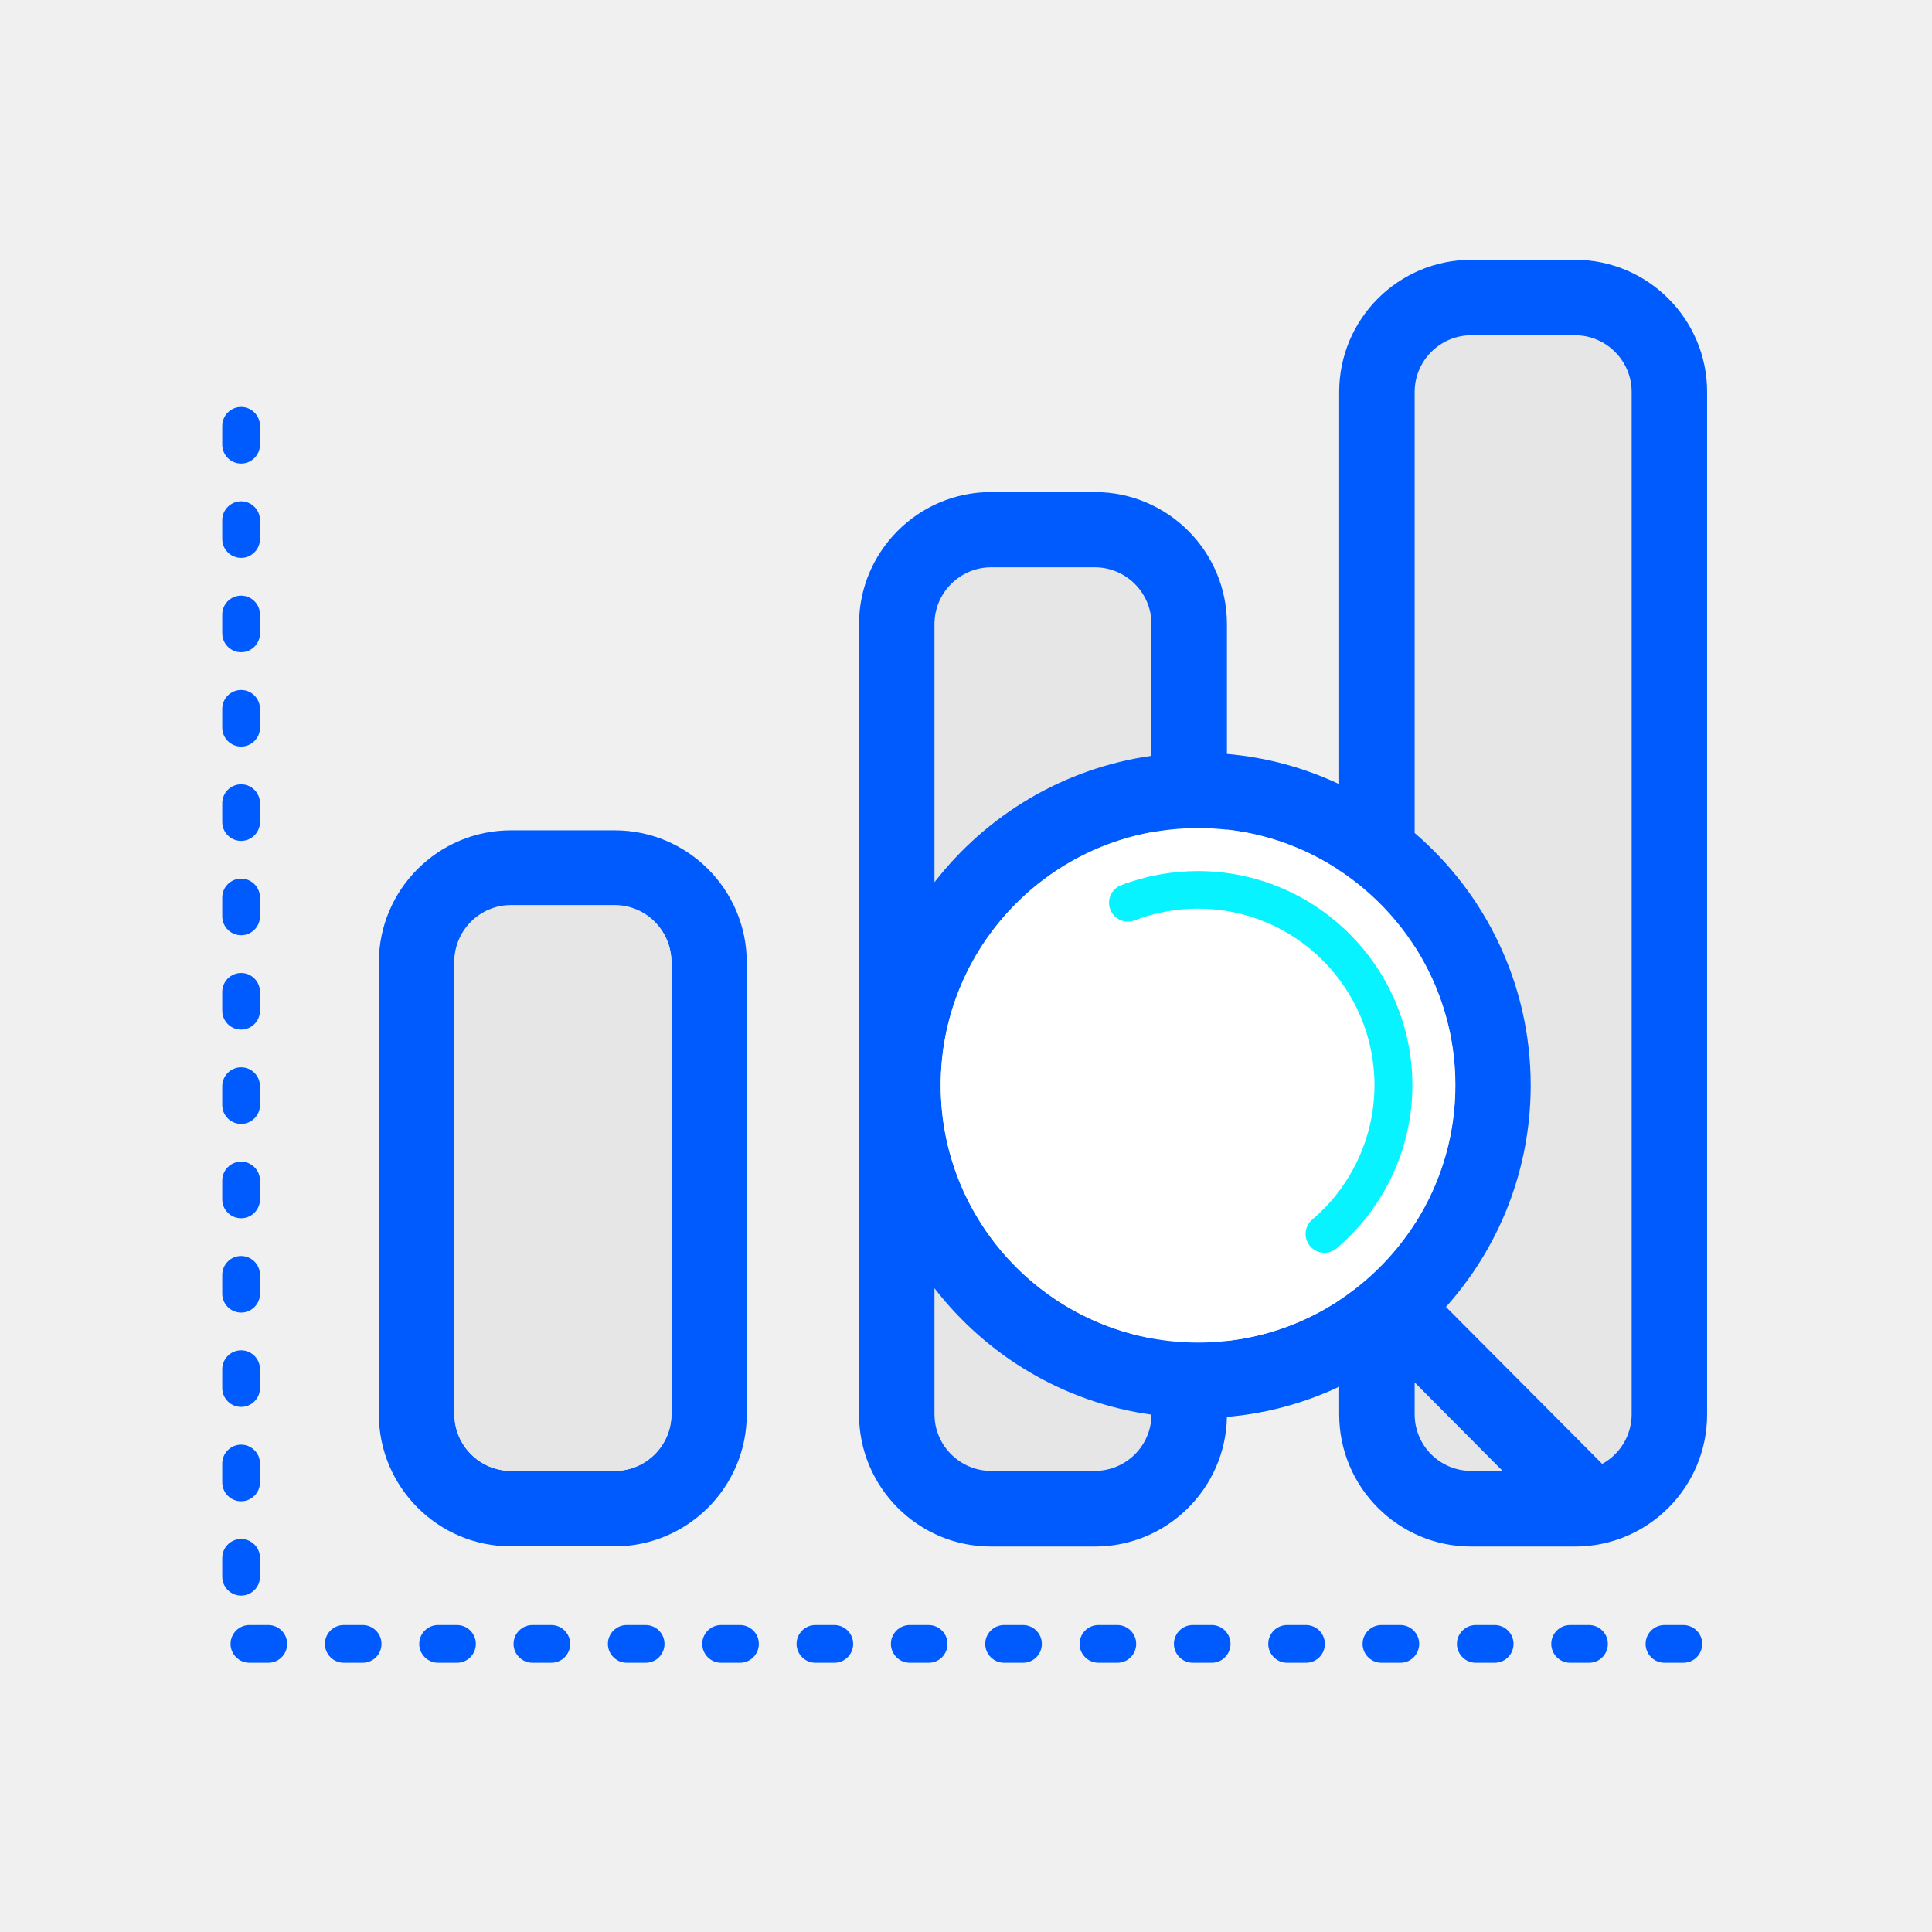
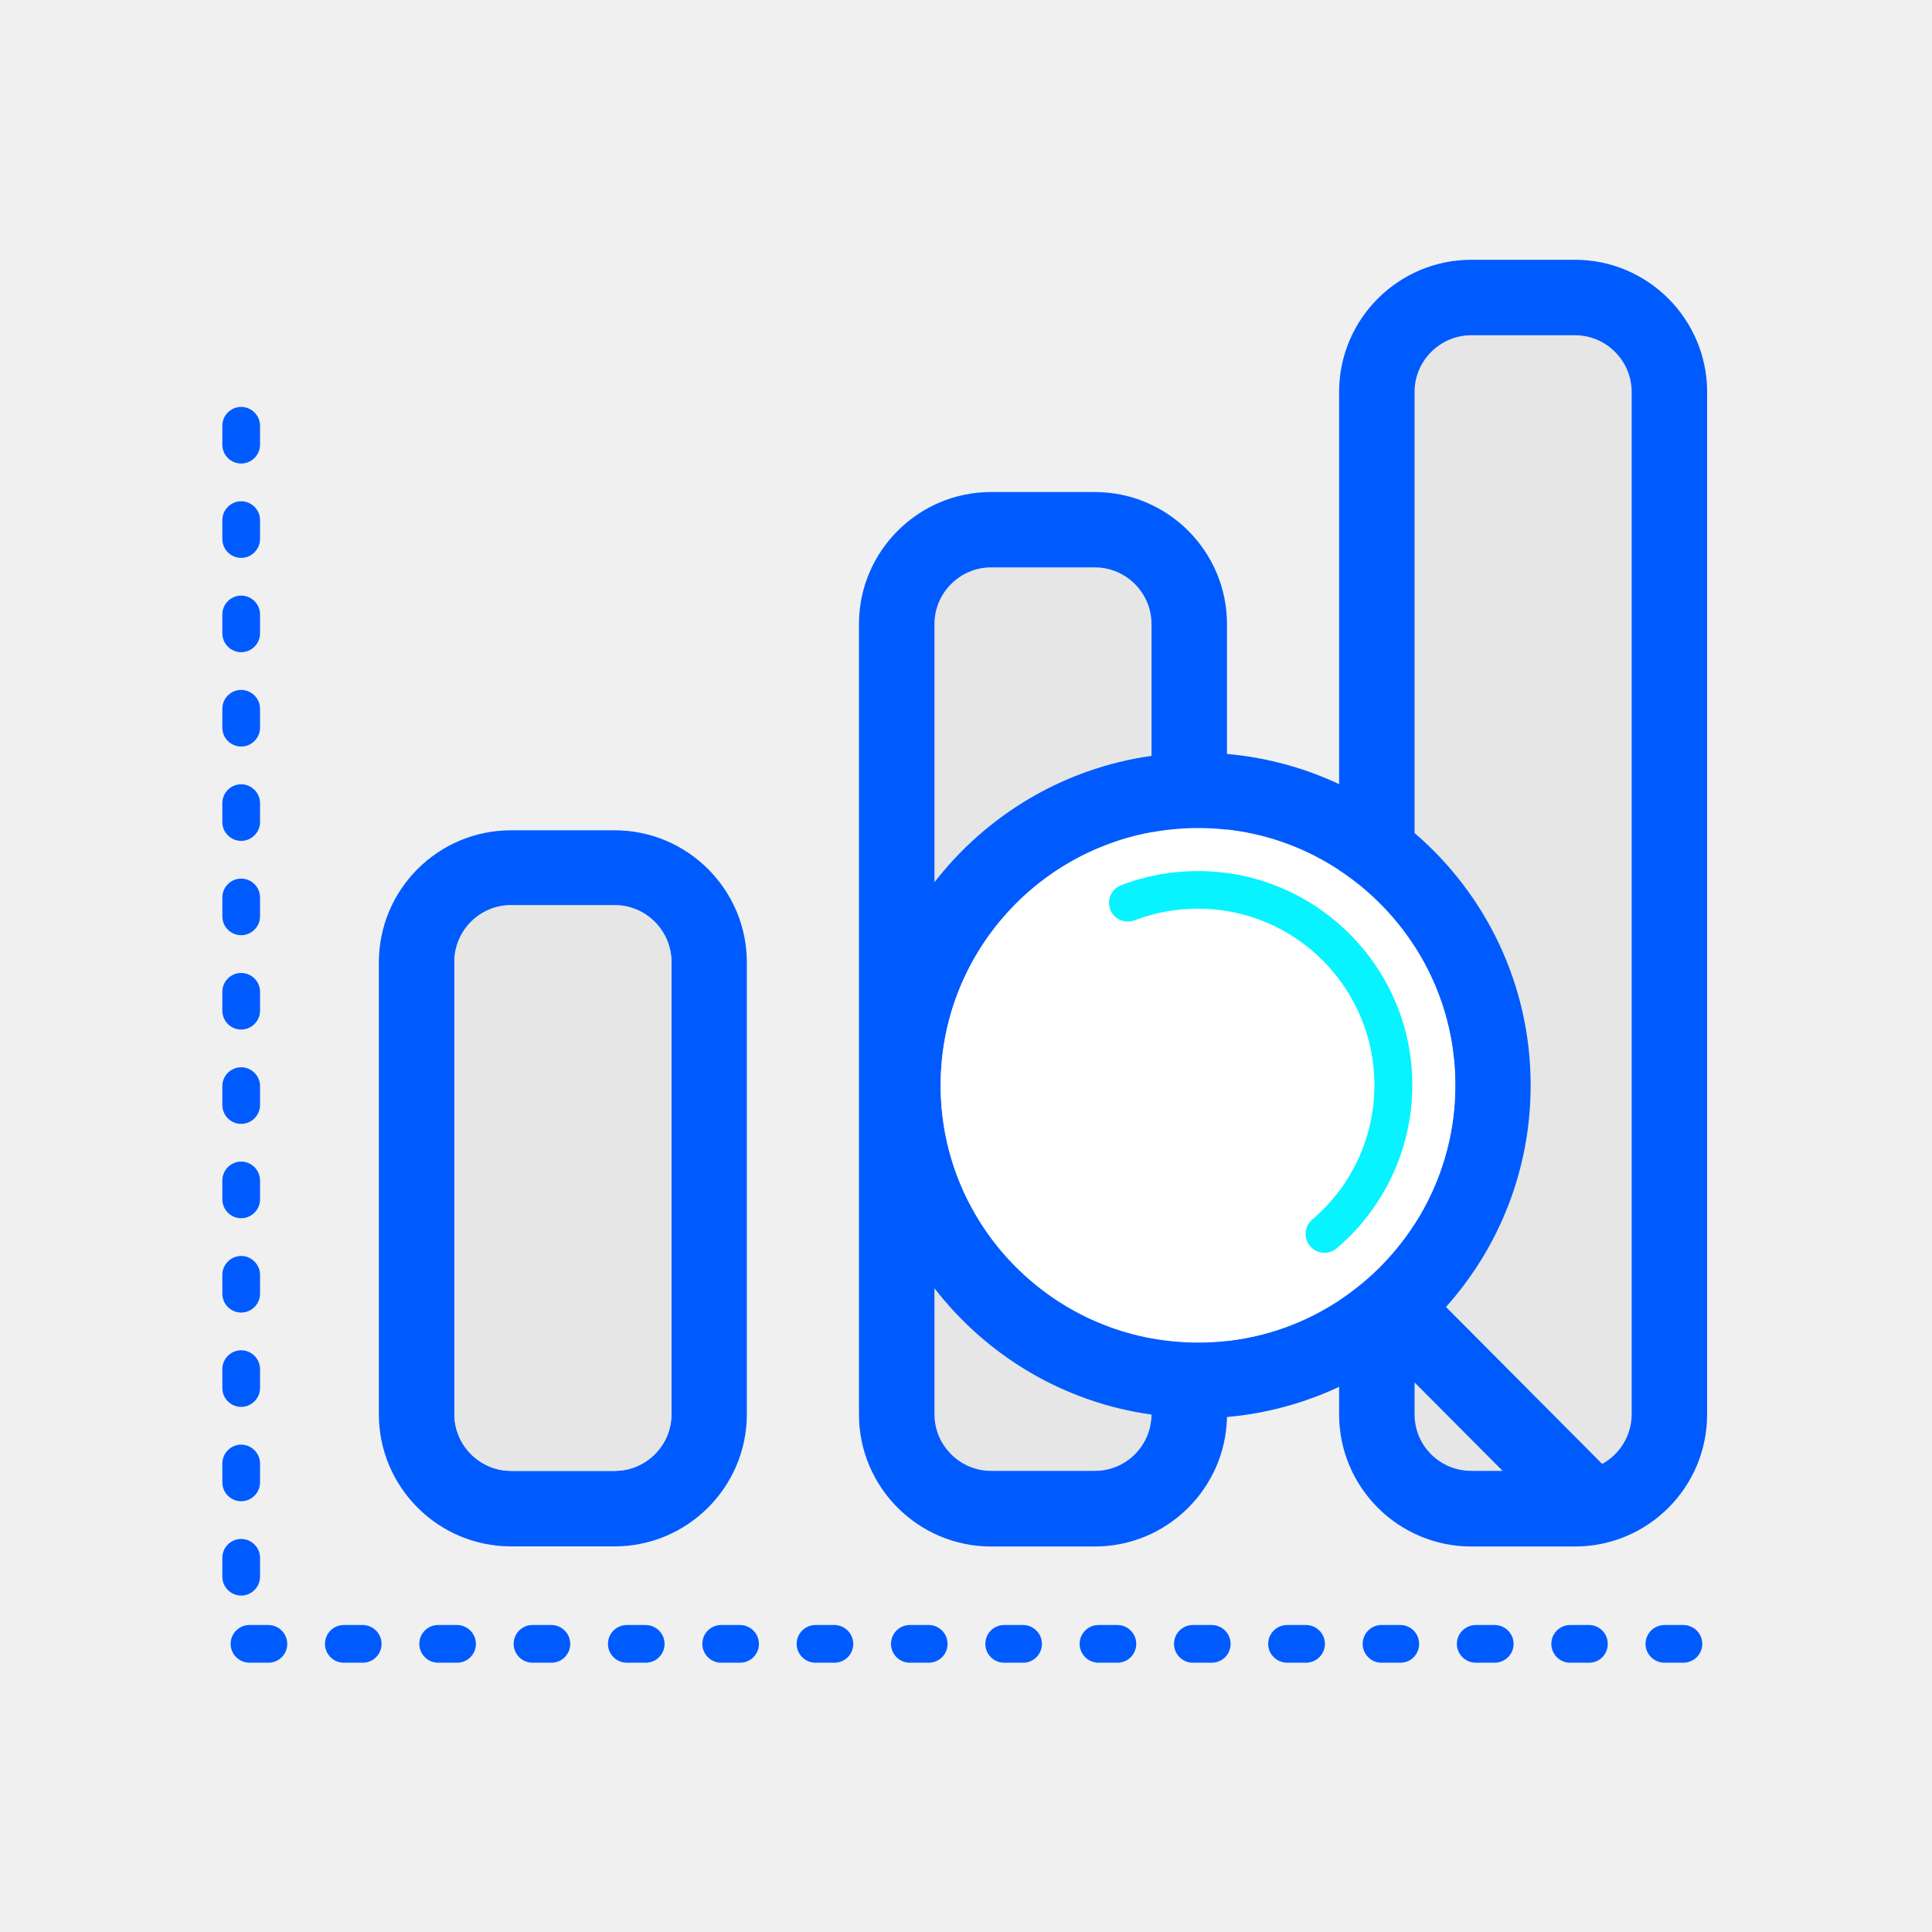
- <svg xmlns="http://www.w3.org/2000/svg" width="800px" height="800px" viewBox="0 0 1024 1024" class="icon" version="1.1">
-   <path d="M325.8 819.6h-55c-38.6 0-70-31.4-70-70V510.1c0-38.6 31.4-70 70-70h55c38.6 0 70 31.4 70 70v239.5c0 38.6-31.4 70-70 70z m-54.9-339.5c-16.5 0-30 13.5-30 30v239.5c0 16.5 13.5 30 30 30h55c16.5 0 30-13.5 30-30V510.1c0-16.5-13.5-30-30-30h-55z" fill="#005BFF" />
-   <path d="M834.8 177.7h-55c-16.5 0-30 13.5-30 30v541.9c0 16.5 13.5 30 30 30h55c16.5 0 30-13.5 30-30V207.7c0-16.5-13.5-30-30-30zM580.3 300.7h-55c-16.5 0-30 13.5-30 30v418.9c0 16.5 13.5 30 30 30h55c16.5 0 30-13.5 30-30V330.7c0-16.5-13.5-30-30-30zM325.8 479.7h-55c-16.5 0-30 13.5-30 30v239.9c0 16.5 13.5 30 30 30h55c16.5 0 30-13.5 30-30V509.7c0-16.5-13.4-30-30-30z" fill="#E6E6E6" />
-   <path d="M834.8 137.7h-55c-38.6 0-70 31.4-70 70v207.9c-18.3-8.6-38.4-14.2-59.5-16v-68.8c0-38.6-31.4-70-70-70h-55c-38.6 0-70 31.4-70 70v418.9c0 38.6 31.4 70 70 70h55c38.2 0 69.3-30.7 70-68.7 21.1-1.8 41.2-7.4 59.5-16v14.7c0 38.6 31.4 70 70 70h55c38.6 0 70-31.4 70-70v-542c0-38.6-31.5-70-70-70z m-85 364c13.6 21.2 21.5 46.4 21.5 73.5 0 27-7.9 52.2-21.5 73.5v-147z m-251.2 73.5c0-66.8 48.2-122.5 111.7-134.1v268.2c-63.5-11.6-111.7-67.3-111.7-134.1z m26.7-274.5h55c16.5 0 30 13.5 30 30v69.9c-46.6 6.6-87.4 31.4-115 67V330.7c0-16.5 13.5-30 30-30z m55 478.9h-55c-16.5 0-30-13.5-30-30v-66.8c27.5 35.6 68.3 60.5 115 67-0.1 16.5-13.5 29.8-30 29.8z m70-68.9v-271c21.8 2.4 42 10 59.5 21.6v227.9c-17.5 11.5-37.7 19.1-59.5 21.5z m99.5 38.9v-16.9l46.6 46.9h-16.6c-16.6 0-30-13.4-30-30z m115 0c0 11.3-6.3 21.2-15.6 26.3l-82.8-83.2c27.9-31.2 44.9-72.4 44.9-117.5 0-53.4-23.9-101.4-61.5-133.7V207.7c0-16.5 13.5-30 30-30h55c16.5 0 30 13.5 30 30v541.9zM892.2 881.3h-10c-5.5 0-10-4.5-10-10s4.5-10 10-10h10c5.5 0 10 4.5 10 10s-4.4 10-10 10z m-50 0h-10c-5.5 0-10-4.5-10-10s4.5-10 10-10h10c5.5 0 10 4.5 10 10s-4.4 10-10 10z m-50 0h-10c-5.5 0-10-4.5-10-10s4.5-10 10-10h10c5.5 0 10 4.5 10 10s-4.4 10-10 10z m-50 0h-10c-5.5 0-10-4.5-10-10s4.5-10 10-10h10c5.5 0 10 4.5 10 10s-4.4 10-10 10z m-50 0h-10c-5.5 0-10-4.5-10-10s4.5-10 10-10h10c5.5 0 10 4.5 10 10s-4.4 10-10 10z m-50 0h-10c-5.5 0-10-4.5-10-10s4.5-10 10-10h10c5.5 0 10 4.5 10 10s-4.4 10-10 10z m-50 0h-10c-5.5 0-10-4.5-10-10s4.5-10 10-10h10c5.5 0 10 4.5 10 10s-4.4 10-10 10z m-50 0h-10c-5.5 0-10-4.5-10-10s4.5-10 10-10h10c5.5 0 10 4.5 10 10s-4.4 10-10 10z m-50 0h-10c-5.5 0-10-4.5-10-10s4.5-10 10-10h10c5.5 0 10 4.5 10 10s-4.4 10-10 10z m-50 0h-10c-5.5 0-10-4.5-10-10s4.5-10 10-10h10c5.5 0 10 4.5 10 10s-4.4 10-10 10z m-50 0h-10c-5.5 0-10-4.5-10-10s4.5-10 10-10h10c5.5 0 10 4.5 10 10s-4.4 10-10 10z m-50 0h-10c-5.5 0-10-4.5-10-10s4.5-10 10-10h10c5.5 0 10 4.5 10 10s-4.4 10-10 10z m-50 0h-10c-5.5 0-10-4.5-10-10s4.5-10 10-10h10c5.5 0 10 4.5 10 10s-4.4 10-10 10z m-50 0h-10c-5.5 0-10-4.5-10-10s4.5-10 10-10h10c5.5 0 10 4.5 10 10s-4.4 10-10 10z m-50 0h-10c-5.5 0-10-4.5-10-10s4.5-10 10-10h10c5.5 0 10 4.5 10 10s-4.4 10-10 10z m-50 0h-10c-5.5 0-10-4.5-10-10s4.5-10 10-10h10c5.5 0 10 4.5 10 10s-4.4 10-10 10z m-14.4-35.6c-5.5 0-10-4.5-10-10v-10c0-5.5 4.5-10 10-10s10 4.5 10 10v10c0 5.5-4.5 10-10 10z m0-50c-5.5 0-10-4.5-10-10v-10c0-5.5 4.5-10 10-10s10 4.5 10 10v10c0 5.5-4.5 10-10 10z m0-50c-5.5 0-10-4.5-10-10v-10c0-5.5 4.5-10 10-10s10 4.5 10 10v10c0 5.5-4.5 10-10 10z m0-50c-5.5 0-10-4.5-10-10v-10c0-5.5 4.5-10 10-10s10 4.5 10 10v10c0 5.5-4.5 10-10 10z m0-50c-5.5 0-10-4.5-10-10v-10c0-5.5 4.5-10 10-10s10 4.5 10 10v10c0 5.5-4.5 10-10 10z m0-50c-5.5 0-10-4.5-10-10v-10c0-5.5 4.5-10 10-10s10 4.5 10 10v10c0 5.5-4.5 10-10 10z m0-50c-5.5 0-10-4.5-10-10v-10c0-5.5 4.5-10 10-10s10 4.5 10 10v10c0 5.5-4.5 10-10 10z m0-50c-5.5 0-10-4.5-10-10v-10c0-5.5 4.5-10 10-10s10 4.5 10 10v10c0 5.5-4.5 10-10 10z m0-50c-5.5 0-10-4.5-10-10v-10c0-5.5 4.5-10 10-10s10 4.5 10 10v10c0 5.5-4.5 10-10 10z m0-50c-5.5 0-10-4.5-10-10v-10c0-5.5 4.5-10 10-10s10 4.5 10 10v10c0 5.5-4.5 10-10 10z m0-50c-5.5 0-10-4.5-10-10v-10c0-5.5 4.5-10 10-10s10 4.5 10 10v10c0 5.5-4.5 10-10 10z m0-50c-5.5 0-10-4.5-10-10v-10c0-5.5 4.5-10 10-10s10 4.5 10 10v10c0 5.5-4.5 10-10 10z m0-50c-5.5 0-10-4.5-10-10v-10c0-5.5 4.5-10 10-10s10 4.5 10 10v10c0 5.5-4.5 10-10 10z" fill="#005BFF" />
-   <path d="M635 438.9c-75.2 0-136.4 61.2-136.4 136.4S559.8 711.6 635 711.6s136.4-61.2 136.4-136.4S710.2 438.9 635 438.9z" fill="#FFFFFF" />
-   <path d="M635 461.7c-14 0-27.8 2.5-40.8 7.5-5.2 2-7.7 7.8-5.7 12.9 2 5.2 7.8 7.7 12.9 5.7 10.7-4.1 22-6.2 33.6-6.2 51.6 0 93.5 42 93.5 93.5 0 19.7-6.1 38.5-17.5 54.5-4.4 6.2-9.6 11.8-15.5 16.8-4.2 3.6-4.7 9.9-1.1 14.1 2 2.3 4.8 3.5 7.6 3.5 2.3 0 4.6-0.8 6.5-2.4 7-6 13.4-12.8 18.8-20.4 13.9-19.4 21.3-42.2 21.3-66.2-0.1-62.4-51-113.3-113.6-113.3z" fill="#06F3FF" />
+ <svg xmlns="http://www.w3.org/2000/svg" width="50px" height="50px" viewBox="0 0 50 50" version="1.1">
+   <g id="surface1">
+     <path style=" stroke:none;fill-rule:nonzero;fill:rgb(0%,35.686%,100%);fill-opacity:1;" d="M 15.906 40.02 L 13.223 40.02 C 11.336 40.02 9.805 38.484 9.805 36.602 L 9.805 24.906 C 9.805 23.023 11.336 21.488 13.223 21.488 L 15.906 21.488 C 17.793 21.488 19.328 23.023 19.328 24.906 L 19.328 36.602 C 19.328 38.484 17.793 40.02 15.906 40.02 Z M 13.227 23.441 C 12.422 23.441 11.762 24.102 11.762 24.906 L 11.762 36.602 C 11.762 37.406 12.422 38.066 13.227 38.066 L 15.914 38.066 C 16.719 38.066 17.379 37.406 17.379 36.602 L 17.379 24.906 C 17.379 24.102 16.719 23.441 15.914 23.441 Z M 13.227 23.441 " />
+     <path style=" stroke:none;fill-rule:nonzero;fill:rgb(90.196%,90.196%,90.196%);fill-opacity:1;" d="M 40.762 8.676 L 38.078 8.676 C 37.27 8.676 36.609 9.336 36.609 10.141 L 36.609 36.602 C 36.609 37.406 37.27 38.066 38.078 38.066 L 40.762 38.066 C 41.566 38.066 42.227 37.406 42.227 36.602 L 42.227 10.141 C 42.227 9.336 41.566 8.676 40.762 8.676 Z M 28.336 14.684 L 25.648 14.684 C 24.844 14.684 24.184 15.344 24.184 16.148 L 24.184 36.602 C 24.184 37.406 24.844 38.066 25.648 38.066 L 28.336 38.066 C 29.141 38.066 29.801 37.406 29.801 36.602 L 29.801 16.148 C 29.801 15.344 29.141 14.684 28.336 14.684 Z M 15.906 23.422 L 13.223 23.422 C 12.418 23.422 11.758 24.082 11.758 24.887 L 11.758 36.602 C 11.758 37.406 12.418 38.066 13.223 38.066 L 15.906 38.066 C 16.715 38.066 17.375 37.406 17.375 36.602 L 17.375 24.887 C 17.375 24.082 16.719 23.422 15.906 23.422 Z M 15.906 23.422 " />
+     <path style=" stroke:none;fill-rule:nonzero;fill:rgb(0%,35.686%,100%);fill-opacity:1;" d="M 40.762 6.723 L 38.078 6.723 C 36.191 6.723 34.656 8.258 34.656 10.141 L 34.656 20.293 C 33.766 19.875 32.781 19.602 31.754 19.512 L 31.754 16.152 C 31.754 14.266 30.219 12.734 28.336 12.734 L 25.648 12.734 C 23.766 12.734 22.23 14.266 22.23 16.152 L 22.23 36.605 C 22.23 38.492 23.766 40.023 25.648 40.023 L 28.336 40.023 C 30.199 40.023 31.719 38.523 31.754 36.672 C 32.781 36.582 33.766 36.309 34.656 35.891 L 34.656 36.605 C 34.656 38.492 36.191 40.023 38.078 40.023 L 40.762 40.023 C 42.648 40.023 44.18 38.492 44.18 36.605 L 44.18 10.141 C 44.18 8.258 42.641 6.723 40.762 6.723 Z M 36.609 24.496 C 37.273 25.531 37.66 26.762 37.66 28.086 C 37.66 29.406 37.273 30.637 36.609 31.676 Z M 24.344 28.086 C 24.344 24.824 26.699 22.105 29.801 21.539 L 29.801 34.633 C 26.699 34.066 24.344 31.348 24.344 28.086 Z M 25.648 14.684 L 28.336 14.684 C 29.141 14.684 29.801 15.344 29.801 16.148 L 29.801 19.562 C 27.523 19.883 25.531 21.094 24.184 22.832 L 24.184 16.148 C 24.184 15.344 24.844 14.684 25.648 14.684 Z M 28.336 38.066 L 25.648 38.066 C 24.844 38.066 24.184 37.406 24.184 36.602 L 24.184 33.34 C 25.527 35.078 27.52 36.293 29.801 36.609 C 29.793 37.418 29.141 38.066 28.336 38.066 Z M 31.754 34.703 L 31.754 21.469 C 32.816 21.586 33.805 21.957 34.656 22.523 L 34.656 33.652 C 33.805 34.215 32.816 34.586 31.754 34.703 Z M 36.609 36.602 L 36.609 35.777 L 38.887 38.066 L 38.078 38.066 C 37.266 38.066 36.609 37.414 36.609 36.602 Z M 42.227 36.602 C 42.227 37.152 41.918 37.637 41.465 37.887 L 37.422 33.824 C 38.785 32.301 39.613 30.289 39.613 28.086 C 39.613 25.477 38.445 23.133 36.609 21.559 L 36.609 10.141 C 36.609 9.336 37.27 8.676 38.078 8.676 L 40.762 8.676 C 41.566 8.676 42.227 9.336 42.227 10.141 Z M 43.562 43.031 L 43.078 43.031 C 42.809 43.031 42.586 42.812 42.586 42.543 C 42.586 42.273 42.809 42.055 43.078 42.055 L 43.562 42.055 C 43.832 42.055 44.055 42.273 44.055 42.543 C 44.055 42.812 43.836 43.031 43.562 43.031 Z M 41.125 43.031 L 40.633 43.031 C 40.367 43.031 40.148 42.812 40.148 42.543 C 40.148 42.273 40.367 42.055 40.633 42.055 L 41.125 42.055 C 41.391 42.055 41.609 42.273 41.609 42.543 C 41.609 42.812 41.398 43.031 41.125 43.031 Z M 38.68 43.031 L 38.195 43.031 C 37.926 43.031 37.703 42.812 37.703 42.543 C 37.703 42.273 37.926 42.055 38.195 42.055 L 38.68 42.055 C 38.949 42.055 39.172 42.273 39.172 42.543 C 39.172 42.812 38.953 43.031 38.68 43.031 Z M 36.242 43.031 L 35.75 43.031 C 35.484 43.031 35.266 42.812 35.266 42.543 C 35.266 42.273 35.484 42.055 35.75 42.055 L 36.242 42.055 C 36.508 42.055 36.727 42.273 36.727 42.543 C 36.727 42.812 36.516 43.031 36.242 43.031 Z M 33.797 43.031 L 33.312 43.031 C 33.043 43.031 32.82 42.812 32.82 42.543 C 32.82 42.273 33.043 42.055 33.312 42.055 L 33.797 42.055 C 34.066 42.055 34.289 42.273 34.289 42.543 C 34.289 42.812 34.07 43.031 33.797 43.031 Z M 31.359 43.031 L 30.871 43.031 C 30.602 43.031 30.383 42.812 30.383 42.543 C 30.383 42.273 30.602 42.055 30.871 42.055 L 31.359 42.055 C 31.625 42.055 31.848 42.273 31.848 42.543 C 31.848 42.812 31.633 43.031 31.359 43.031 Z M 28.918 43.031 L 28.43 43.031 C 28.16 43.031 27.941 42.812 27.941 42.543 C 27.941 42.273 28.16 42.055 28.43 42.055 L 28.918 42.055 C 29.184 42.055 29.406 42.273 29.406 42.543 C 29.406 42.812 29.191 43.031 28.918 43.031 Z M 26.477 43.031 L 25.988 43.031 C 25.719 43.031 25.5 42.812 25.5 42.543 C 25.5 42.273 25.719 42.055 25.988 42.055 L 26.477 42.055 C 26.742 42.055 26.965 42.273 26.965 42.543 C 26.965 42.812 26.75 43.031 26.477 43.031 Z M 24.035 43.031 L 23.547 43.031 C 23.277 43.031 23.059 42.812 23.059 42.543 C 23.059 42.273 23.277 42.055 23.547 42.055 L 24.035 42.055 C 24.301 42.055 24.523 42.273 24.523 42.543 C 24.523 42.812 24.309 43.031 24.035 43.031 Z M 21.594 43.031 L 21.105 43.031 C 20.836 43.031 20.617 42.812 20.617 42.543 C 20.617 42.273 20.836 42.055 21.105 42.055 L 21.594 42.055 C 21.859 42.055 22.082 42.273 22.082 42.543 C 22.082 42.812 21.867 43.031 21.594 43.031 Z M 19.152 43.031 L 18.664 43.031 C 18.395 43.031 18.176 42.812 18.176 42.543 C 18.176 42.273 18.395 42.055 18.664 42.055 L 19.152 42.055 C 19.418 42.055 19.641 42.273 19.641 42.543 C 19.641 42.812 19.426 43.031 19.152 43.031 Z M 16.711 43.031 L 16.223 43.031 C 15.953 43.031 15.734 42.812 15.734 42.543 C 15.734 42.273 15.953 42.055 16.223 42.055 L 16.711 42.055 C 16.977 42.055 17.199 42.273 17.199 42.543 C 17.199 42.812 16.984 43.031 16.711 43.031 Z M 14.27 43.031 L 13.781 43.031 C 13.512 43.031 13.293 42.812 13.293 42.543 C 13.293 42.273 13.512 42.055 13.781 42.055 L 14.27 42.055 C 14.535 42.055 14.758 42.273 14.758 42.543 C 14.758 42.812 14.543 43.031 14.27 43.031 Z M 11.828 43.031 L 11.34 43.031 C 11.07 43.031 10.852 42.812 10.852 42.543 C 10.852 42.273 11.07 42.055 11.34 42.055 L 11.828 42.055 C 12.094 42.055 12.316 42.273 12.316 42.543 C 12.316 42.812 12.102 43.031 11.828 43.031 Z M 9.387 43.031 L 8.898 43.031 C 8.629 43.031 8.41 42.812 8.41 42.543 C 8.41 42.273 8.629 42.055 8.898 42.055 L 9.387 42.055 C 9.652 42.055 9.875 42.273 9.875 42.543 C 9.875 42.812 9.66 43.031 9.387 43.031 Z M 6.945 43.031 L 6.457 43.031 C 6.188 43.031 5.969 42.812 5.969 42.543 C 5.969 42.273 6.188 42.055 6.457 42.055 L 6.945 42.055 C 7.211 42.055 7.434 42.273 7.434 42.543 C 7.434 42.812 7.219 43.031 6.945 43.031 Z M 6.242 41.293 C 5.973 41.293 5.754 41.074 5.754 40.805 L 5.754 40.316 C 5.754 40.047 5.973 39.828 6.242 39.828 C 6.508 39.828 6.73 40.047 6.73 40.316 L 6.73 40.805 C 6.73 41.074 6.508 41.293 6.242 41.293 Z M 6.242 38.852 C 5.973 38.852 5.754 38.633 5.754 38.363 L 5.754 37.875 C 5.754 37.609 5.973 37.387 6.242 37.387 C 6.508 37.387 6.73 37.609 6.73 37.875 L 6.73 38.363 C 6.73 38.633 6.508 38.852 6.242 38.852 Z M 6.242 36.41 C 5.973 36.41 5.754 36.191 5.754 35.922 L 5.754 35.434 C 5.754 35.164 5.973 34.945 6.242 34.945 C 6.508 34.945 6.73 35.164 6.73 35.434 L 6.73 35.922 C 6.73 36.191 6.508 36.41 6.242 36.41 Z M 6.242 33.969 C 5.973 33.969 5.754 33.75 5.754 33.48 L 5.754 32.992 C 5.754 32.727 5.973 32.504 6.242 32.504 C 6.508 32.504 6.73 32.727 6.73 32.992 L 6.73 33.48 C 6.73 33.75 6.508 33.969 6.242 33.969 Z M 6.242 31.527 C 5.973 31.527 5.754 31.309 5.754 31.039 L 5.754 30.551 C 5.754 30.281 5.973 30.062 6.242 30.062 C 6.508 30.062 6.73 30.281 6.73 30.551 L 6.73 31.039 C 6.73 31.309 6.508 31.527 6.242 31.527 Z M 6.242 29.086 C 5.973 29.086 5.754 28.867 5.754 28.598 L 5.754 28.109 C 5.754 27.84 5.973 27.621 6.242 27.621 C 6.508 27.621 6.73 27.84 6.73 28.109 L 6.73 28.598 C 6.73 28.867 6.508 29.086 6.242 29.086 Z M 6.242 26.645 C 5.973 26.645 5.754 26.426 5.754 26.156 L 5.754 25.668 C 5.754 25.398 5.973 25.18 6.242 25.18 C 6.508 25.18 6.73 25.398 6.73 25.668 L 6.73 26.156 C 6.73 26.426 6.508 26.645 6.242 26.645 Z M 6.242 24.203 C 5.973 24.203 5.754 23.984 5.754 23.715 L 5.754 23.227 C 5.754 22.957 5.973 22.738 6.242 22.738 C 6.508 22.738 6.73 22.957 6.73 23.227 L 6.73 23.715 C 6.73 23.984 6.508 24.203 6.242 24.203 Z M 6.242 21.762 C 5.973 21.762 5.754 21.543 5.754 21.273 L 5.754 20.785 C 5.754 20.516 5.973 20.297 6.242 20.297 C 6.508 20.297 6.73 20.516 6.73 20.785 L 6.73 21.273 C 6.73 21.543 6.508 21.762 6.242 21.762 Z M 6.242 19.32 C 5.973 19.32 5.754 19.102 5.754 18.832 L 5.754 18.344 C 5.754 18.074 5.973 17.855 6.242 17.855 C 6.508 17.855 6.73 18.074 6.73 18.344 L 6.73 18.832 C 6.73 19.102 6.508 19.32 6.242 19.32 Z M 6.242 16.879 C 5.973 16.879 5.754 16.66 5.754 16.391 L 5.754 15.902 C 5.754 15.633 5.973 15.414 6.242 15.414 C 6.508 15.414 6.73 15.633 6.73 15.902 L 6.73 16.391 C 6.73 16.66 6.508 16.879 6.242 16.879 Z M 6.242 14.438 C 5.973 14.438 5.754 14.219 5.754 13.949 L 5.754 13.461 C 5.754 13.191 5.973 12.973 6.242 12.973 C 6.508 12.973 6.73 13.191 6.73 13.461 L 6.73 13.949 C 6.73 14.219 6.508 14.438 6.242 14.438 Z M 6.242 11.996 C 5.973 11.996 5.754 11.777 5.754 11.508 L 5.754 11.02 C 5.754 10.75 5.973 10.531 6.242 10.531 C 6.508 10.531 6.73 10.75 6.73 11.02 L 6.73 11.508 C 6.73 11.777 6.508 11.996 6.242 11.996 Z M 6.242 11.996 " />
+     <path style=" stroke:none;fill-rule:nonzero;fill:rgb(100%,100%,100%);fill-opacity:1;" d="M 31.008 21.43 C 27.332 21.43 24.344 24.418 24.344 28.09 C 24.344 31.762 27.332 34.746 31.008 34.746 C 34.68 34.746 37.664 31.758 37.664 28.086 C 37.664 24.414 34.68 21.43 31.008 21.43 Z M 31.008 21.43 " />
+     <path style=" stroke:none;fill-rule:nonzero;fill:rgb(2.353%,95.294%,100%);fill-opacity:1;" d="M 31.008 22.543 C 30.32 22.543 29.648 22.664 29.016 22.91 C 28.758 23.008 28.637 23.289 28.734 23.539 C 28.832 23.793 29.117 23.914 29.367 23.816 C 29.887 23.617 30.438 23.516 31.008 23.516 C 33.523 23.516 35.57 25.566 35.57 28.082 C 35.57 29.043 35.273 29.961 34.719 30.742 C 34.5 31.043 34.25 31.316 33.961 31.562 C 33.754 31.738 33.73 32.047 33.906 32.25 C 34.004 32.363 34.141 32.422 34.277 32.422 C 34.391 32.422 34.5 32.383 34.594 32.305 C 34.938 32.012 35.25 31.68 35.512 31.309 C 36.191 30.359 36.551 29.246 36.551 28.074 C 36.547 25.027 34.062 22.543 31.004 22.543 Z M 31.008 22.543 " />
+   </g>
</svg>
